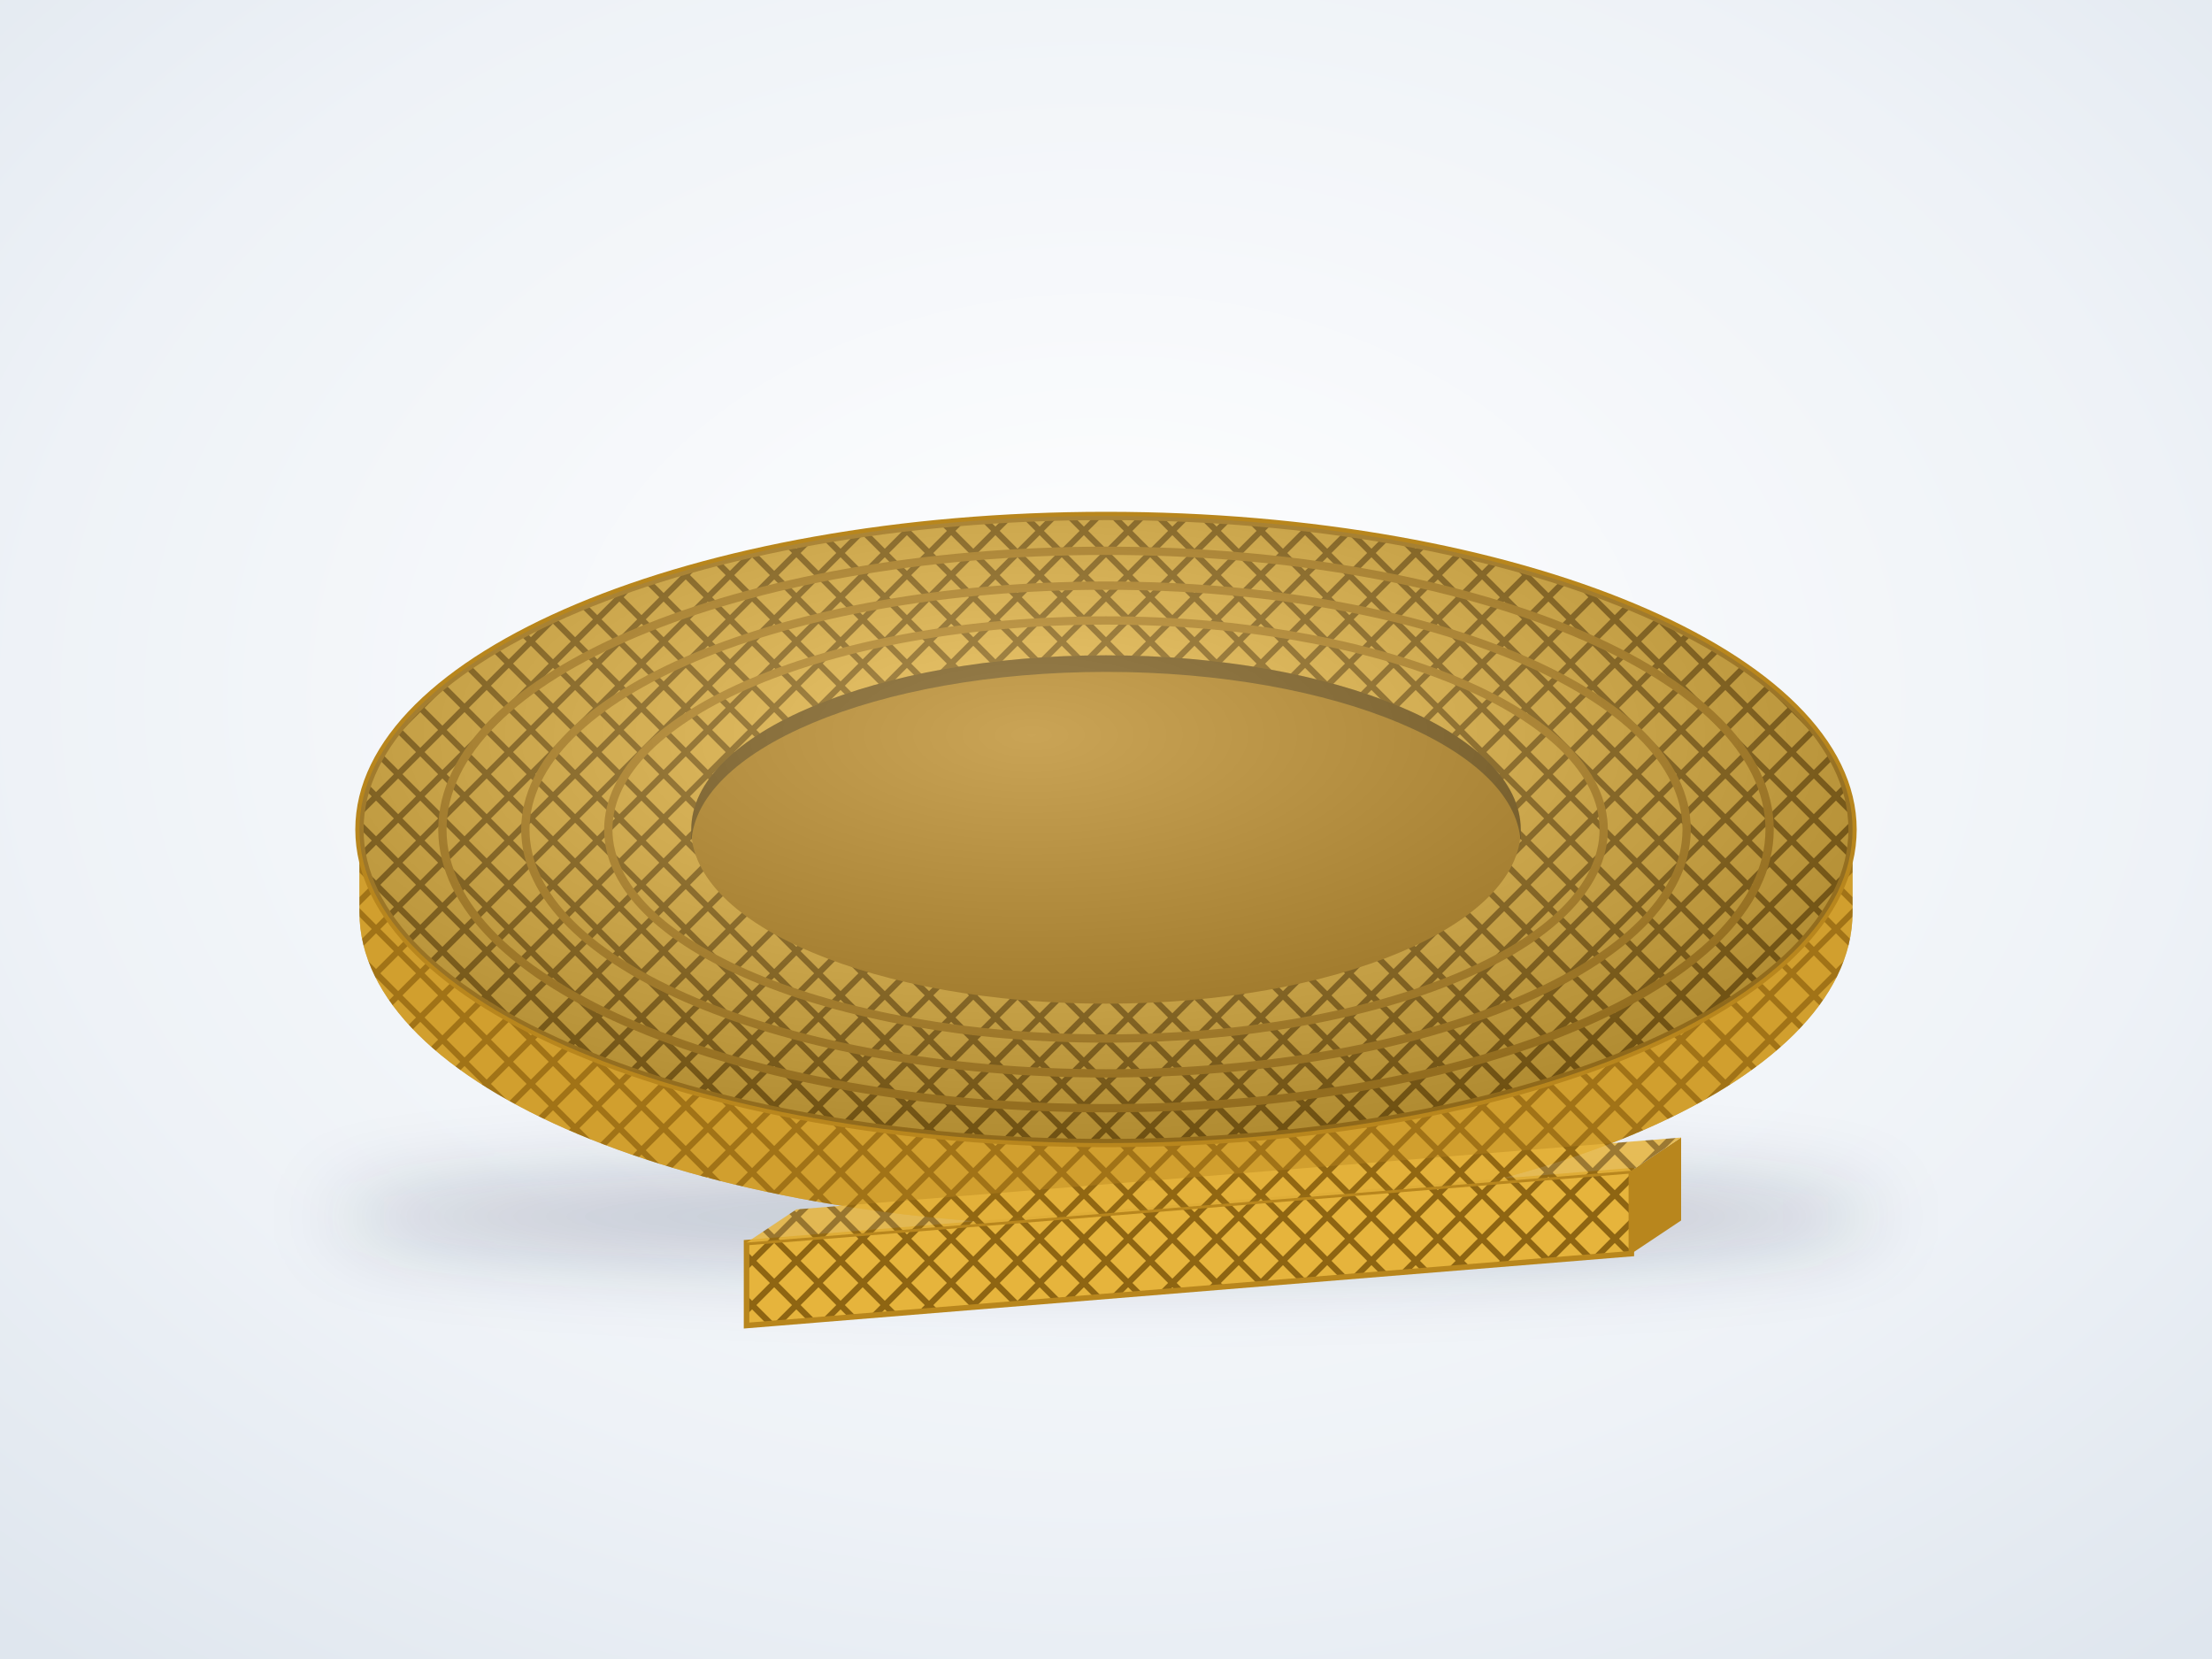
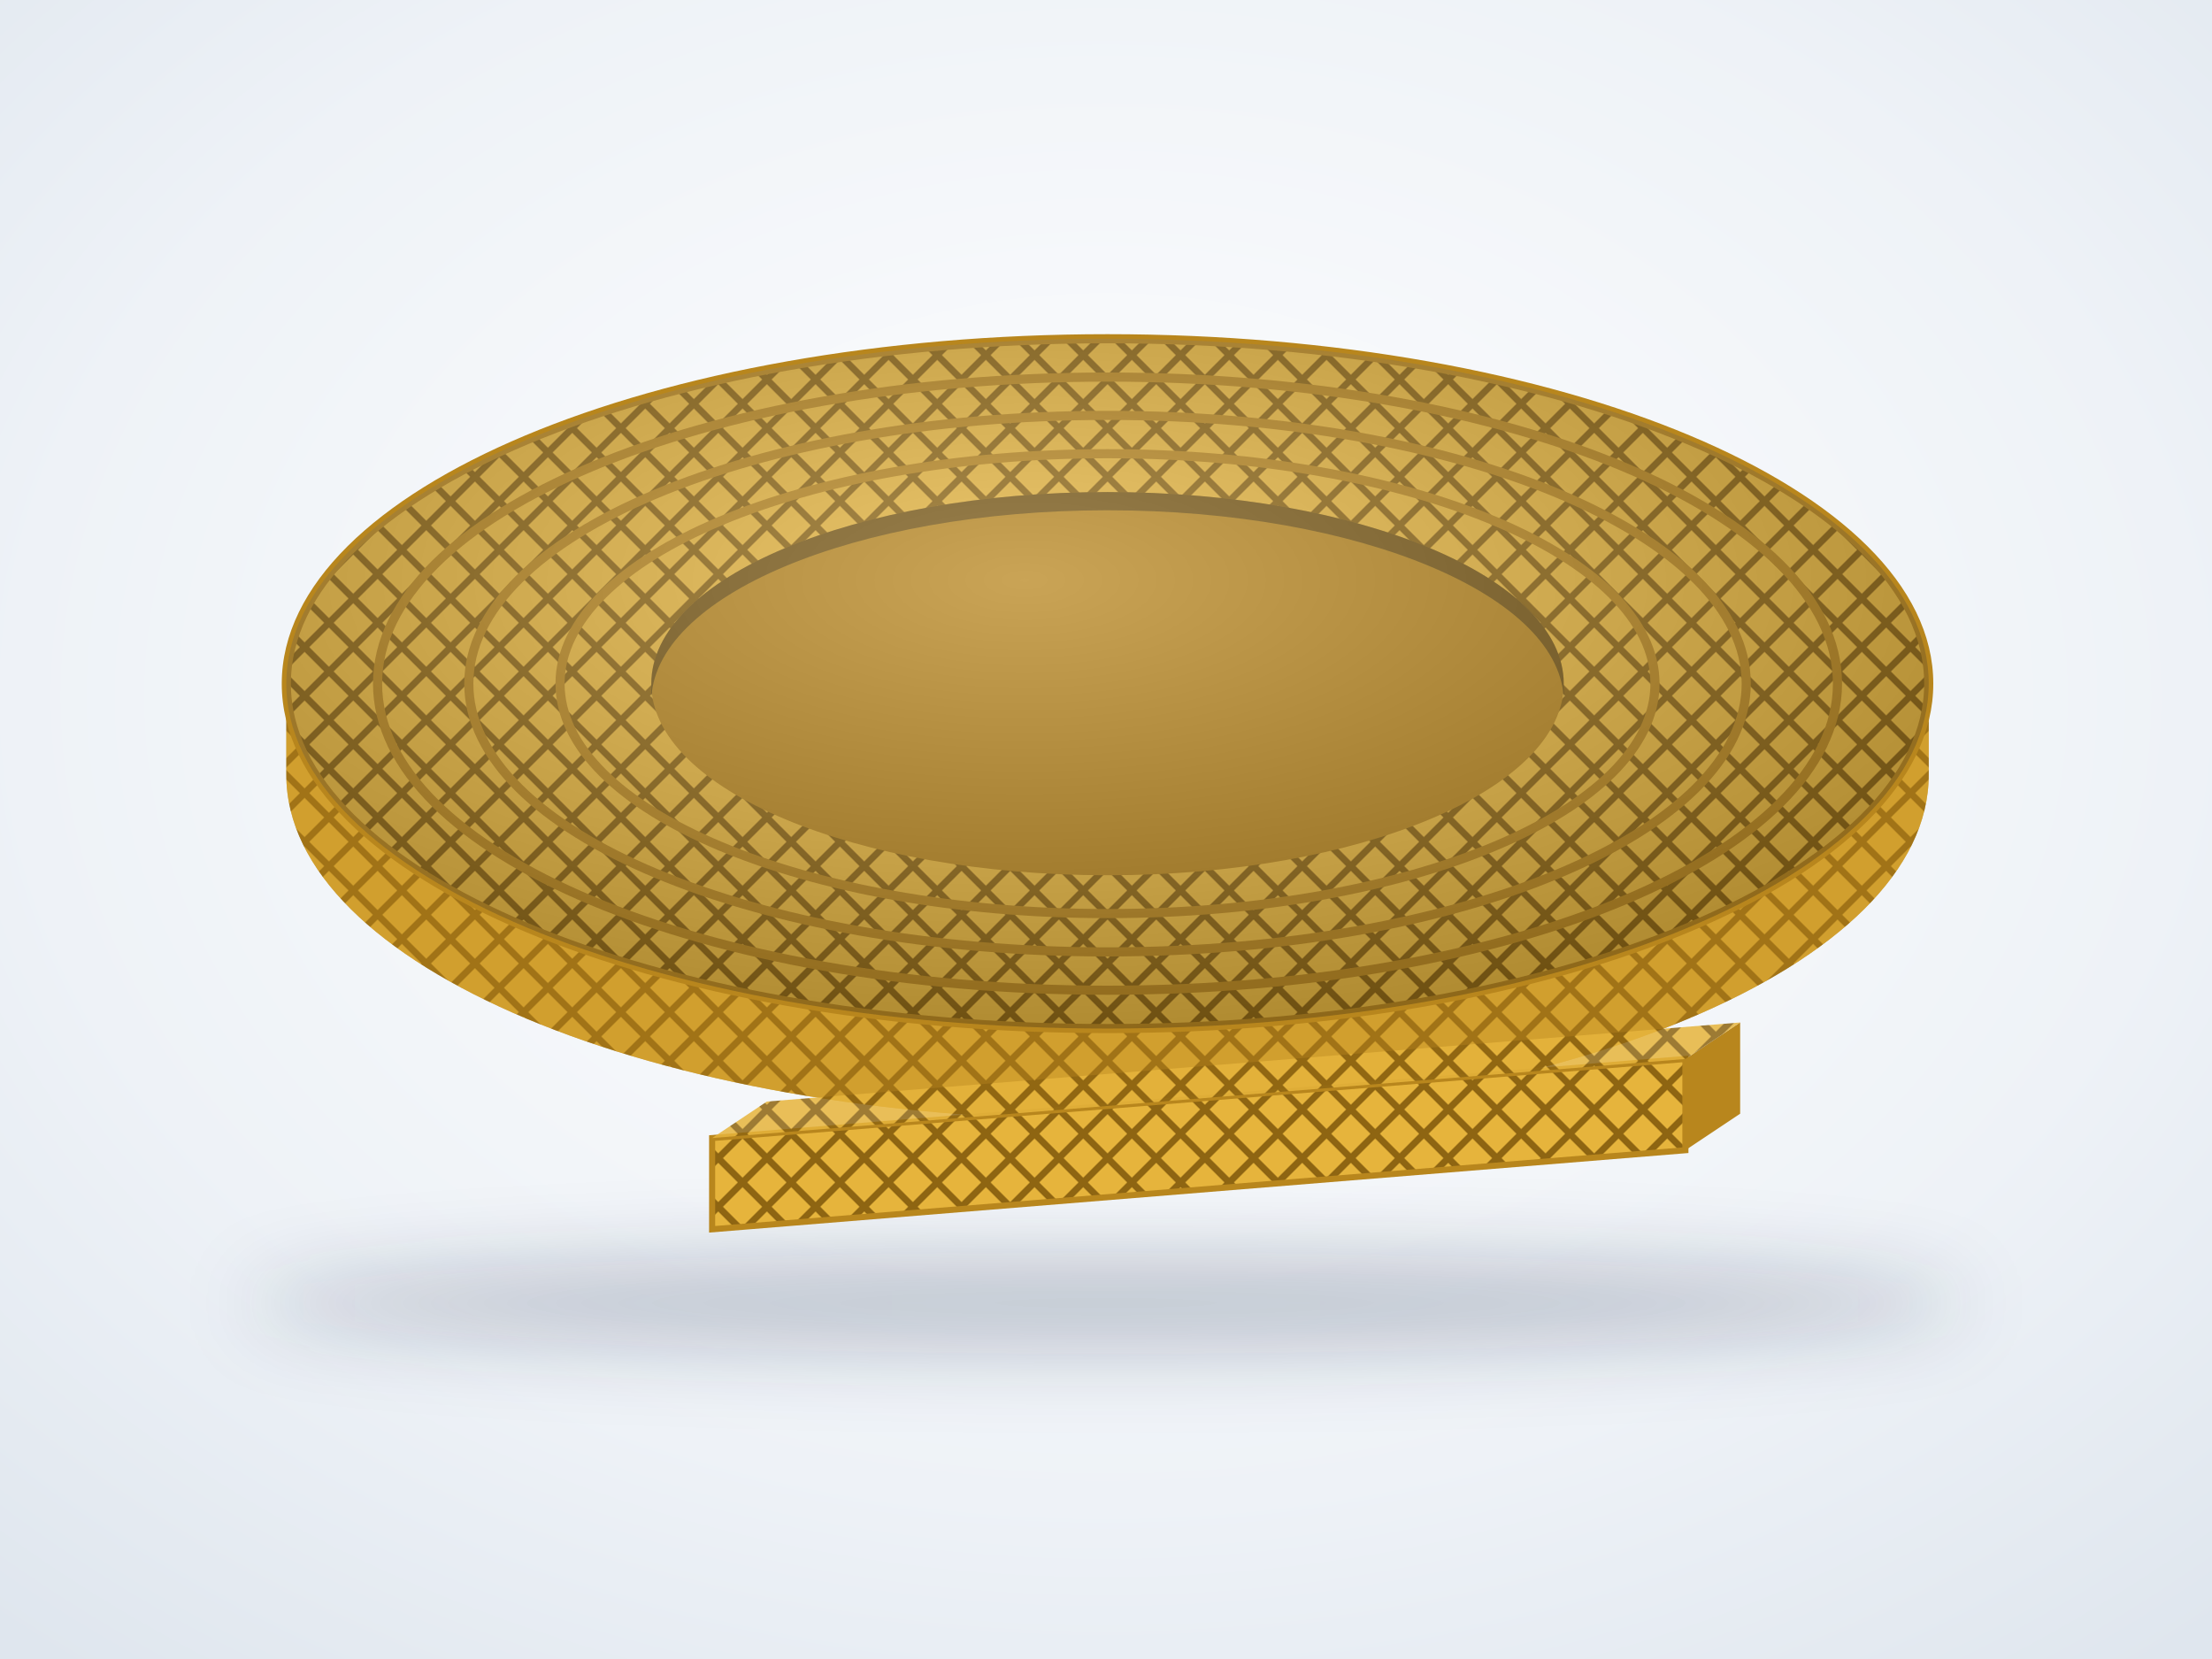
<svg xmlns="http://www.w3.org/2000/svg" viewBox="0 0 800 600" width="800" height="600">
  <defs>
    <radialGradient id="bg" cx="50%" cy="42%" r="75%">
      <stop offset="0%" stop-color="#ffffff" />
      <stop offset="65%" stop-color="#eef2f7" />
      <stop offset="100%" stop-color="#dfe6ee" />
    </radialGradient>
    <filter id="blur" x="-20%" y="-200%" width="140%" height="500%">
      <feGaussianBlur stdDeviation="14" />
    </filter>
    <filter id="soft" x="-10%" y="-10%" width="120%" height="120%">
      <feGaussianBlur stdDeviation="1.2" />
    </filter>
    <linearGradient id="steel-b" x1="0" y1="0" x2="0" y2="1">
      <stop offset="0%" stop-color="#6f7a86" />
      <stop offset="20%" stop-color="#c9d1da" />
      <stop offset="40%" stop-color="#f7f9fb" />
      <stop offset="60%" stop-color="#d4dbe3" />
      <stop offset="80%" stop-color="#9aa5b1" />
      <stop offset="100%" stop-color="#5b6570" />
    </linearGradient>
    <linearGradient id="steel-f" x1="0" y1="0" x2="1" y2="1">
      <stop offset="0%" stop-color="#f3f6f9" />
      <stop offset="50%" stop-color="#c5cdd6" />
      <stop offset="100%" stop-color="#8e99a5" />
    </linearGradient>
    <linearGradient id="steel-h" x1="0" y1="0" x2="1" y2="0">
      <stop offset="0%" stop-color="#6f7a86" />
      <stop offset="20%" stop-color="#c9d1da" />
      <stop offset="40%" stop-color="#f7f9fb" />
      <stop offset="60%" stop-color="#d4dbe3" />
      <stop offset="80%" stop-color="#9aa5b1" />
      <stop offset="100%" stop-color="#5b6570" />
    </linearGradient>
    <linearGradient id="steelDark-b" x1="0" y1="0" x2="0" y2="1">
      <stop offset="0%" stop-color="#4f5863" />
      <stop offset="20%" stop-color="#99a3ae" />
      <stop offset="40%" stop-color="#d7dde3" />
      <stop offset="60%" stop-color="#aab3bd" />
      <stop offset="80%" stop-color="#6f7984" />
      <stop offset="100%" stop-color="#3d454e" />
    </linearGradient>
    <linearGradient id="steelDark-f" x1="0" y1="0" x2="1" y2="1">
      <stop offset="0%" stop-color="#d9dfe5" />
      <stop offset="50%" stop-color="#a3adb8" />
      <stop offset="100%" stop-color="#6b7581" />
    </linearGradient>
    <linearGradient id="steelDark-h" x1="0" y1="0" x2="1" y2="0">
      <stop offset="0%" stop-color="#4f5863" />
      <stop offset="20%" stop-color="#99a3ae" />
      <stop offset="40%" stop-color="#d7dde3" />
      <stop offset="60%" stop-color="#aab3bd" />
      <stop offset="80%" stop-color="#6f7984" />
      <stop offset="100%" stop-color="#3d454e" />
    </linearGradient>
    <linearGradient id="carbon-b" x1="0" y1="0" x2="0" y2="1">
      <stop offset="0%" stop-color="#15171a" />
      <stop offset="20%" stop-color="#3b4048" />
      <stop offset="40%" stop-color="#6b727c" />
      <stop offset="60%" stop-color="#3a3f46" />
      <stop offset="80%" stop-color="#1d2024" />
      <stop offset="100%" stop-color="#0c0d0f" />
    </linearGradient>
    <linearGradient id="carbon-f" x1="0" y1="0" x2="1" y2="1">
      <stop offset="0%" stop-color="#5d646e" />
      <stop offset="50%" stop-color="#2a2e34" />
      <stop offset="100%" stop-color="#101214" />
    </linearGradient>
    <linearGradient id="carbon-h" x1="0" y1="0" x2="1" y2="0">
      <stop offset="0%" stop-color="#15171a" />
      <stop offset="20%" stop-color="#3b4048" />
      <stop offset="40%" stop-color="#6b727c" />
      <stop offset="60%" stop-color="#3a3f46" />
      <stop offset="80%" stop-color="#1d2024" />
      <stop offset="100%" stop-color="#0c0d0f" />
    </linearGradient>
    <linearGradient id="sic-b" x1="0" y1="0" x2="0" y2="1">
      <stop offset="0%" stop-color="#3a4049" />
      <stop offset="20%" stop-color="#6f7985" />
      <stop offset="40%" stop-color="#a9b3bf" />
      <stop offset="60%" stop-color="#7c8691" />
      <stop offset="80%" stop-color="#4c545e" />
      <stop offset="100%" stop-color="#2b3037" />
    </linearGradient>
    <linearGradient id="sic-f" x1="0" y1="0" x2="1" y2="1">
      <stop offset="0%" stop-color="#b6bfca" />
      <stop offset="50%" stop-color="#7d8793" />
      <stop offset="100%" stop-color="#4a525c" />
    </linearGradient>
    <linearGradient id="sic-h" x1="0" y1="0" x2="1" y2="0">
      <stop offset="0%" stop-color="#3a4049" />
      <stop offset="20%" stop-color="#6f7985" />
      <stop offset="40%" stop-color="#a9b3bf" />
      <stop offset="60%" stop-color="#7c8691" />
      <stop offset="80%" stop-color="#4c545e" />
      <stop offset="100%" stop-color="#2b3037" />
    </linearGradient>
    <linearGradient id="tc-b" x1="0" y1="0" x2="0" y2="1">
      <stop offset="0%" stop-color="#7a7f86" />
      <stop offset="20%" stop-color="#c4c9cf" />
      <stop offset="40%" stop-color="#eef1f4" />
      <stop offset="60%" stop-color="#c9ced4" />
      <stop offset="80%" stop-color="#8d939a" />
      <stop offset="100%" stop-color="#62676e" />
    </linearGradient>
    <linearGradient id="tc-f" x1="0" y1="0" x2="1" y2="1">
      <stop offset="0%" stop-color="#f4f6f8" />
      <stop offset="50%" stop-color="#c6cbd1" />
      <stop offset="100%" stop-color="#8a9097" />
    </linearGradient>
    <linearGradient id="tc-h" x1="0" y1="0" x2="1" y2="0">
      <stop offset="0%" stop-color="#7a7f86" />
      <stop offset="20%" stop-color="#c4c9cf" />
      <stop offset="40%" stop-color="#eef1f4" />
      <stop offset="60%" stop-color="#c9ced4" />
      <stop offset="80%" stop-color="#8d939a" />
      <stop offset="100%" stop-color="#62676e" />
    </linearGradient>
    <linearGradient id="ceramic-b" x1="0" y1="0" x2="0" y2="1">
      <stop offset="0%" stop-color="#c9c5b8" />
      <stop offset="20%" stop-color="#ece9df" />
      <stop offset="40%" stop-color="#fffdf6" />
      <stop offset="60%" stop-color="#efece2" />
      <stop offset="80%" stop-color="#d4d0c3" />
      <stop offset="100%" stop-color="#b3ae9f" />
    </linearGradient>
    <linearGradient id="ceramic-f" x1="0" y1="0" x2="1" y2="1">
      <stop offset="0%" stop-color="#fffef9" />
      <stop offset="50%" stop-color="#ece8dc" />
      <stop offset="100%" stop-color="#cfcabb" />
    </linearGradient>
    <linearGradient id="ceramic-h" x1="0" y1="0" x2="1" y2="0">
      <stop offset="0%" stop-color="#c9c5b8" />
      <stop offset="20%" stop-color="#ece9df" />
      <stop offset="40%" stop-color="#fffdf6" />
      <stop offset="60%" stop-color="#efece2" />
      <stop offset="80%" stop-color="#d4d0c3" />
      <stop offset="100%" stop-color="#b3ae9f" />
    </linearGradient>
    <linearGradient id="rubber-b" x1="0" y1="0" x2="0" y2="1">
      <stop offset="0%" stop-color="#0d0e10" />
      <stop offset="20%" stop-color="#26292d" />
      <stop offset="40%" stop-color="#40444a" />
      <stop offset="60%" stop-color="#282b2f" />
      <stop offset="80%" stop-color="#141517" />
      <stop offset="100%" stop-color="#070808" />
    </linearGradient>
    <linearGradient id="rubber-f" x1="0" y1="0" x2="1" y2="1">
      <stop offset="0%" stop-color="#3b3f45" />
      <stop offset="50%" stop-color="#1f2226" />
      <stop offset="100%" stop-color="#0c0d0f" />
    </linearGradient>
    <linearGradient id="rubber-h" x1="0" y1="0" x2="1" y2="0">
      <stop offset="0%" stop-color="#0d0e10" />
      <stop offset="20%" stop-color="#26292d" />
      <stop offset="40%" stop-color="#40444a" />
      <stop offset="60%" stop-color="#282b2f" />
      <stop offset="80%" stop-color="#141517" />
      <stop offset="100%" stop-color="#070808" />
    </linearGradient>
    <linearGradient id="cast-b" x1="0" y1="0" x2="0" y2="1">
      <stop offset="0%" stop-color="#3f4a57" />
      <stop offset="20%" stop-color="#76828f" />
      <stop offset="40%" stop-color="#a6b1bd" />
      <stop offset="60%" stop-color="#7f8b97" />
      <stop offset="80%" stop-color="#55606c" />
      <stop offset="100%" stop-color="#333c46" />
    </linearGradient>
    <linearGradient id="cast-f" x1="0" y1="0" x2="1" y2="1">
      <stop offset="0%" stop-color="#b3bdc8" />
      <stop offset="50%" stop-color="#7d8894" />
      <stop offset="100%" stop-color="#505a66" />
    </linearGradient>
    <linearGradient id="cast-h" x1="0" y1="0" x2="1" y2="0">
      <stop offset="0%" stop-color="#3f4a57" />
      <stop offset="20%" stop-color="#76828f" />
      <stop offset="40%" stop-color="#a6b1bd" />
      <stop offset="60%" stop-color="#7f8b97" />
      <stop offset="80%" stop-color="#55606c" />
      <stop offset="100%" stop-color="#333c46" />
    </linearGradient>
    <linearGradient id="brass-b" x1="0" y1="0" x2="0" y2="1">
      <stop offset="0%" stop-color="#7a5a1c" />
      <stop offset="20%" stop-color="#c79b3f" />
      <stop offset="40%" stop-color="#f2d488" />
      <stop offset="60%" stop-color="#cfa550" />
      <stop offset="80%" stop-color="#946d25" />
      <stop offset="100%" stop-color="#5f4413" />
    </linearGradient>
    <linearGradient id="brass-f" x1="0" y1="0" x2="1" y2="1">
      <stop offset="0%" stop-color="#f5dc98" />
      <stop offset="50%" stop-color="#c99d44" />
      <stop offset="100%" stop-color="#8a6420" />
    </linearGradient>
    <linearGradient id="brass-h" x1="0" y1="0" x2="1" y2="0">
      <stop offset="0%" stop-color="#7a5a1c" />
      <stop offset="20%" stop-color="#c79b3f" />
      <stop offset="40%" stop-color="#f2d488" />
      <stop offset="60%" stop-color="#cfa550" />
      <stop offset="80%" stop-color="#946d25" />
      <stop offset="100%" stop-color="#5f4413" />
    </linearGradient>
    <linearGradient id="blue-b" x1="0" y1="0" x2="0" y2="1">
      <stop offset="0%" stop-color="#123a7a" />
      <stop offset="20%" stop-color="#2a63c4" />
      <stop offset="40%" stop-color="#6d9df0" />
      <stop offset="60%" stop-color="#3570d6" />
      <stop offset="80%" stop-color="#1c4ea8" />
      <stop offset="100%" stop-color="#0e2d61" />
    </linearGradient>
    <linearGradient id="blue-f" x1="0" y1="0" x2="1" y2="1">
      <stop offset="0%" stop-color="#78a6f2" />
      <stop offset="50%" stop-color="#3a73d8" />
      <stop offset="100%" stop-color="#1a4799" />
    </linearGradient>
    <linearGradient id="blue-h" x1="0" y1="0" x2="1" y2="0">
      <stop offset="0%" stop-color="#123a7a" />
      <stop offset="20%" stop-color="#2a63c4" />
      <stop offset="40%" stop-color="#6d9df0" />
      <stop offset="60%" stop-color="#3570d6" />
      <stop offset="80%" stop-color="#1c4ea8" />
      <stop offset="100%" stop-color="#0e2d61" />
    </linearGradient>
    <linearGradient id="orange-b" x1="0" y1="0" x2="0" y2="1">
      <stop offset="0%" stop-color="#9a4a0b" />
      <stop offset="20%" stop-color="#e07a1f" />
      <stop offset="40%" stop-color="#ffb266" />
      <stop offset="60%" stop-color="#ea8a33" />
      <stop offset="80%" stop-color="#b85c12" />
      <stop offset="100%" stop-color="#7a3a08" />
    </linearGradient>
    <linearGradient id="orange-f" x1="0" y1="0" x2="1" y2="1">
      <stop offset="0%" stop-color="#ffc080" />
      <stop offset="50%" stop-color="#e8842a" />
      <stop offset="100%" stop-color="#a95410" />
    </linearGradient>
    <linearGradient id="orange-h" x1="0" y1="0" x2="1" y2="0">
      <stop offset="0%" stop-color="#9a4a0b" />
      <stop offset="20%" stop-color="#e07a1f" />
      <stop offset="40%" stop-color="#ffb266" />
      <stop offset="60%" stop-color="#ea8a33" />
      <stop offset="80%" stop-color="#b85c12" />
      <stop offset="100%" stop-color="#7a3a08" />
    </linearGradient>
    <linearGradient id="hole-b" x1="0" y1="0" x2="0" y2="1">
      <stop offset="0%" stop-color="#0b0c0e" />
      <stop offset="20%" stop-color="#1d2024" />
      <stop offset="40%" stop-color="#2c3036" />
      <stop offset="60%" stop-color="#1a1d21" />
      <stop offset="80%" stop-color="#0b0c0e" />
      <stop offset="100%" stop-color="#050506" />
    </linearGradient>
    <linearGradient id="hole-f" x1="0" y1="0" x2="1" y2="1">
      <stop offset="0%" stop-color="#1c1f23" />
      <stop offset="50%" stop-color="#0e0f11" />
      <stop offset="100%" stop-color="#050506" />
    </linearGradient>
    <linearGradient id="hole-h" x1="0" y1="0" x2="1" y2="0">
      <stop offset="0%" stop-color="#0b0c0e" />
      <stop offset="20%" stop-color="#1d2024" />
      <stop offset="40%" stop-color="#2c3036" />
      <stop offset="60%" stop-color="#1a1d21" />
      <stop offset="80%" stop-color="#0b0c0e" />
      <stop offset="100%" stop-color="#050506" />
    </linearGradient>
  </defs>
  <rect width="800" height="600" fill="url(#bg)" />
-   <ellipse cx="400" cy="440" rx="280" ry="18" fill="#0b1f3f" opacity="0.22" filter="url(#blur)" />
-   <defs>
-     <pattern id="braid" width="16" height="16" patternUnits="userSpaceOnUse" patternTransform="rotate(0)">
-       <rect width="16" height="16" fill="#e6b43c" />
-       <path d="M0 8L8 0M8 16L16 8M0 8L8 16M8 0L16 8" stroke="#8e6512" stroke-width="2.2" />
-     </pattern>
-     <radialGradient id="pkshade" cx="45%" cy="35%" r="70%">
-       <stop offset="0%" stop-color="#fff" stop-opacity=".25" />
-       <stop offset="100%" stop-color="#000" stop-opacity=".25" />
-     </radialGradient>
-   </defs>
-   <path d="M130 300V330A270 113.4 0 0 0 670 330V300Z" fill="#b8861d" />
-   <path d="M130 300V330A270 113.4 0 0 0 670 330V300Z" fill="url(#braid)" opacity=".55" />
-   <ellipse cx="400" cy="300" rx="270" ry="113.4" fill="url(#braid)" stroke="#b8861d" stroke-width="3" />
-   <ellipse cx="400" cy="300" rx="240" ry="100.8" fill="url(#braid)" stroke="#b8861d" stroke-width="3" />
-   <ellipse cx="400" cy="300" rx="210" ry="88.2" fill="url(#braid)" stroke="#b8861d" stroke-width="3" />
-   <ellipse cx="400" cy="300" rx="180" ry="75.6" fill="url(#braid)" stroke="#b8861d" stroke-width="3" />
-   <ellipse cx="400" cy="300" rx="150" ry="63" fill="#b8861d" />
-   <path d="M250 300A150 63 0 0 1 550 300V306A150 63 0 0 0 250 306Z" fill="#000" opacity=".35" />
-   <ellipse cx="400" cy="300" rx="270" ry="113.4" fill="url(#pkshade)" />
-   <path d="M270 449.4L590 423.4l0 30L270 479.4Z" fill="url(#braid)" stroke="#b8861d" stroke-width="2" />
-   <path d="M590 423.4l18 -12v30l-18 12Z" fill="#b8861d" />
-   <path d="M270 449.4l18 -12L608 411.4L590 423.4Z" fill="url(#braid)" opacity=".85" />
+   <ellipse cx="400" cy="471.25" rx="310.6" ry="18" fill="#0b1f3f" opacity="0.22" filter="url(#blur)" />
+   <g transform="translate(400 283) scale(1.1) translate(-399.5 -332.5)">
+     <defs>
+       <pattern id="braid" width="16" height="16" patternUnits="userSpaceOnUse" patternTransform="rotate(0)">
+         <rect width="16" height="16" fill="#e6b43c" />
+         <path d="M0 8L8 0M8 16L16 8M0 8L8 16M8 0L16 8" stroke="#8e6512" stroke-width="2.2" />
+       </pattern>
+       <radialGradient id="pkshade" cx="45%" cy="35%" r="70%">
+         <stop offset="0%" stop-color="#fff" stop-opacity=".25" />
+         <stop offset="100%" stop-color="#000" stop-opacity=".25" />
+       </radialGradient>
+     </defs>
+     <path d="M130 300V330A270 113.4 0 0 0 670 330V300Z" fill="#b8861d" />
+     <path d="M130 300V330A270 113.4 0 0 0 670 330V300Z" fill="url(#braid)" opacity=".55" />
+     <ellipse cx="400" cy="300" rx="270" ry="113.4" fill="url(#braid)" stroke="#b8861d" stroke-width="3" />
+     <ellipse cx="400" cy="300" rx="240" ry="100.8" fill="url(#braid)" stroke="#b8861d" stroke-width="3" />
+     <ellipse cx="400" cy="300" rx="210" ry="88.2" fill="url(#braid)" stroke="#b8861d" stroke-width="3" />
+     <ellipse cx="400" cy="300" rx="180" ry="75.6" fill="url(#braid)" stroke="#b8861d" stroke-width="3" />
+     <ellipse cx="400" cy="300" rx="150" ry="63" fill="#b8861d" />
+     <path d="M250 300A150 63 0 0 1 550 300V306A150 63 0 0 0 250 306Z" fill="#000" opacity=".35" />
+     <ellipse cx="400" cy="300" rx="270" ry="113.4" fill="url(#pkshade)" />
+     <path d="M270 449.4L590 423.4l0 30L270 479.4Z" fill="url(#braid)" stroke="#b8861d" stroke-width="2" />
+     <path d="M590 423.4l18 -12v30l-18 12Z" fill="#b8861d" />
+     <path d="M270 449.4l18 -12L608 411.4L590 423.4Z" fill="url(#braid)" opacity=".85" />
+   </g>
</svg>
